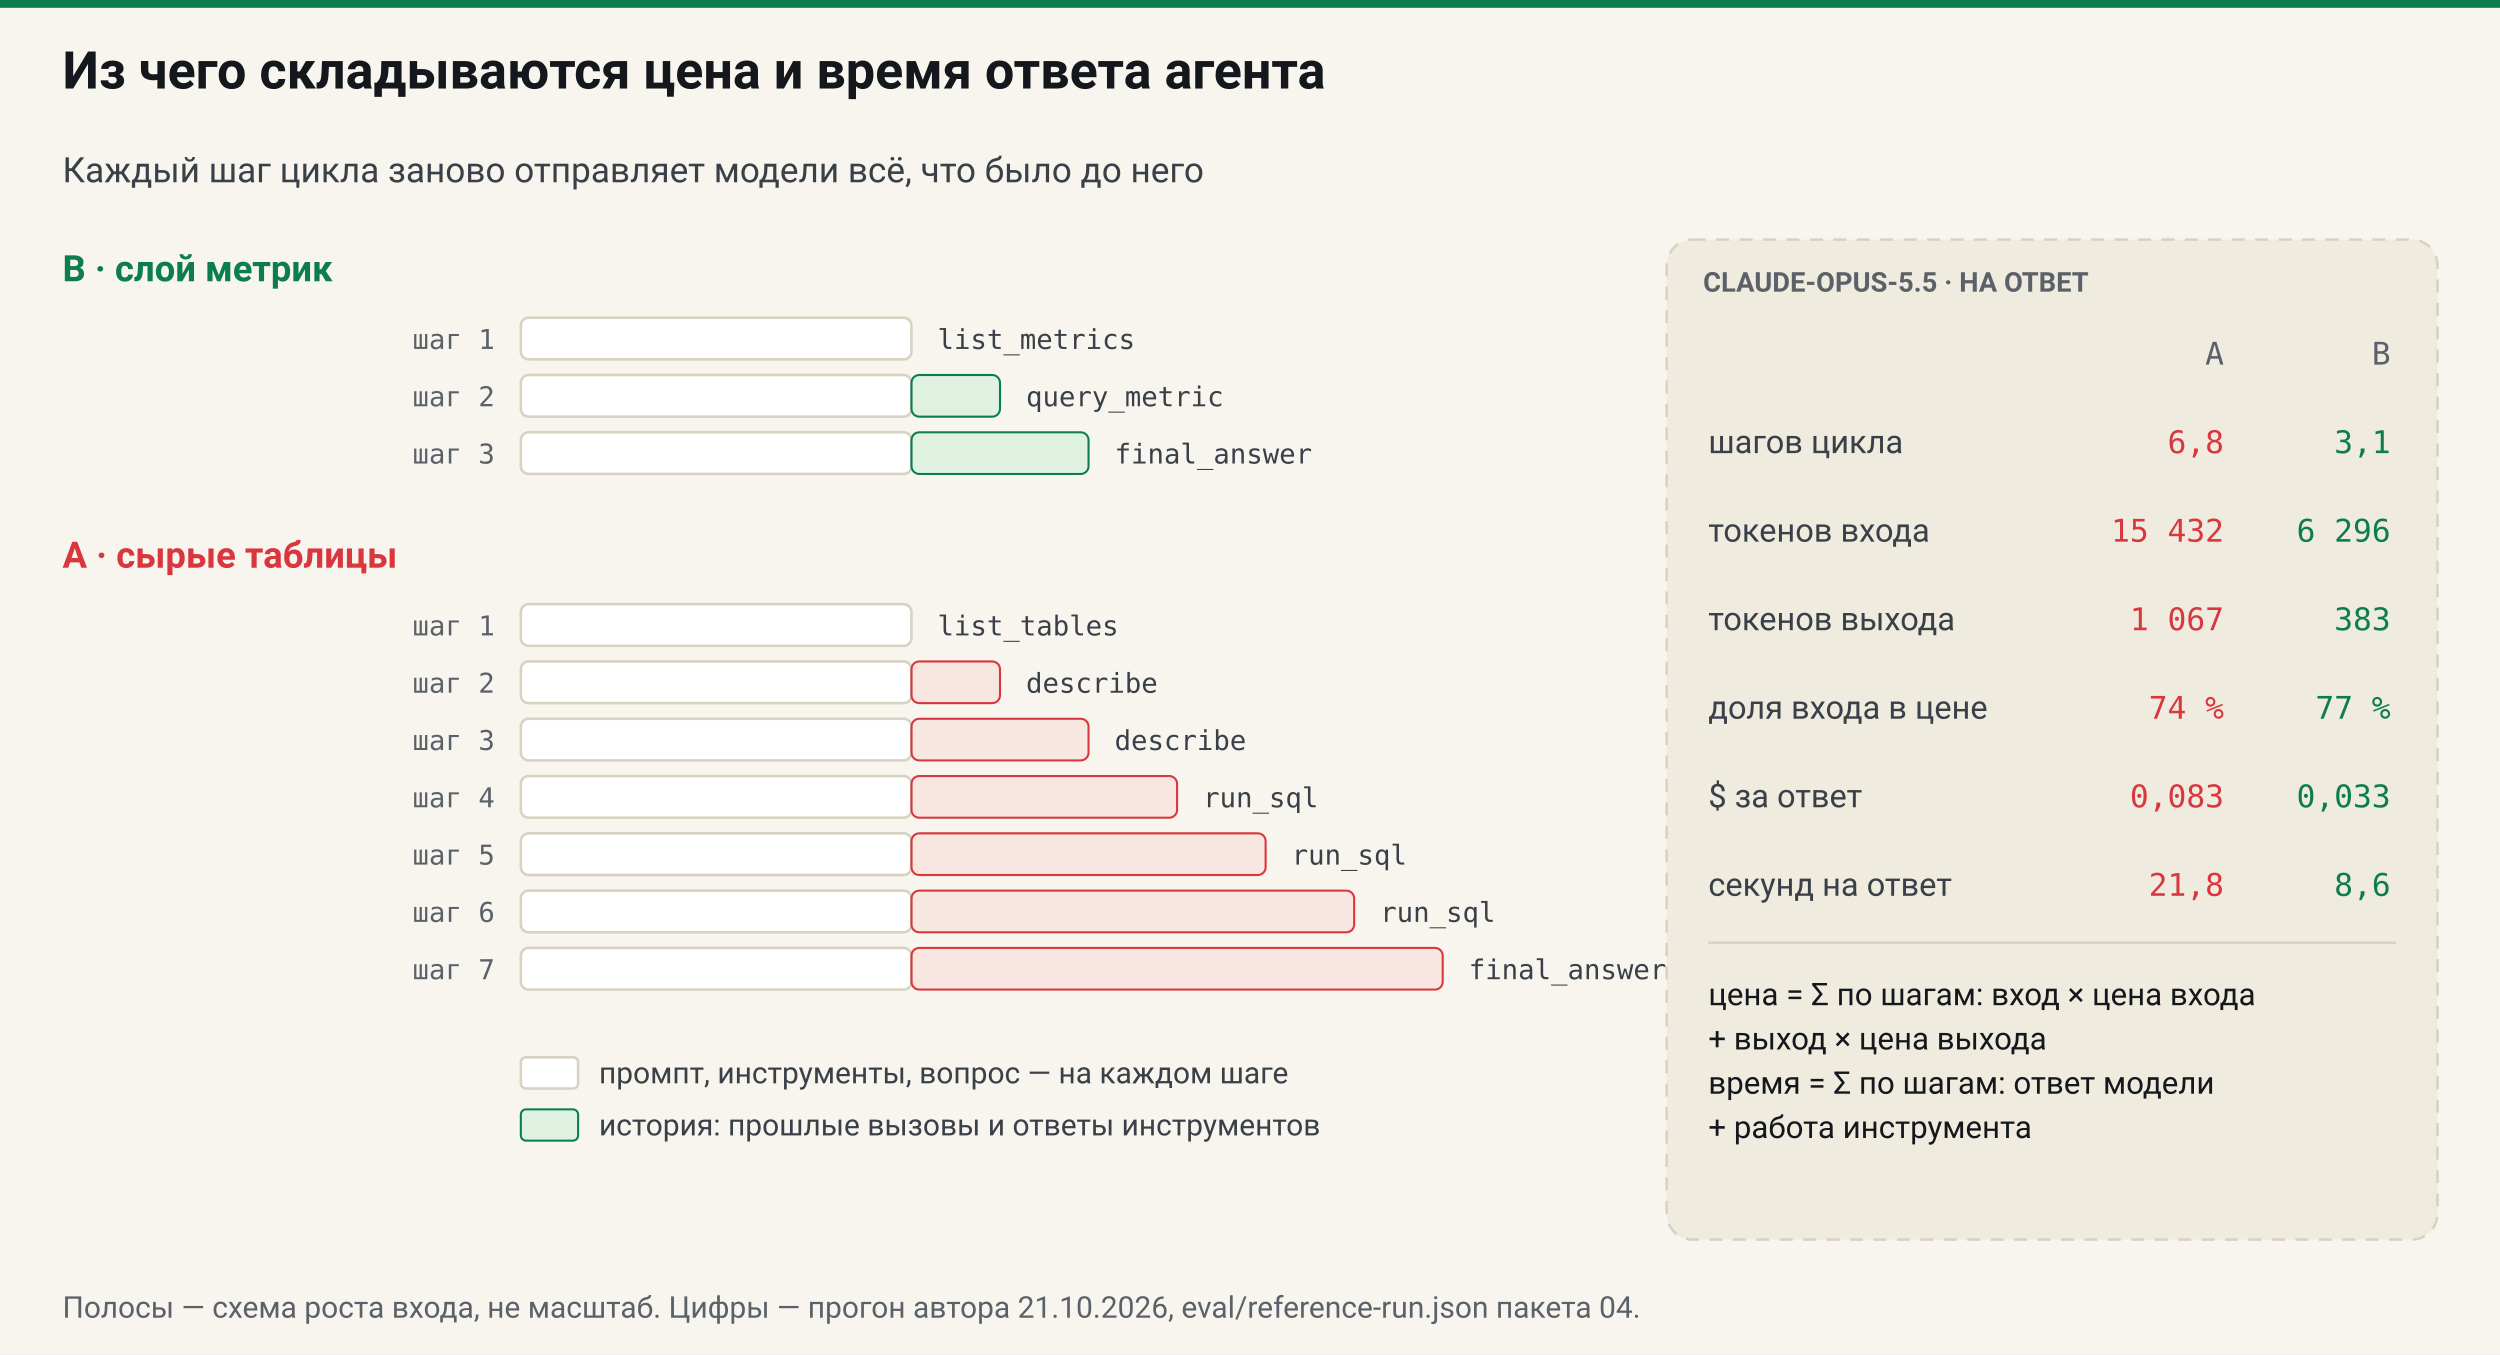
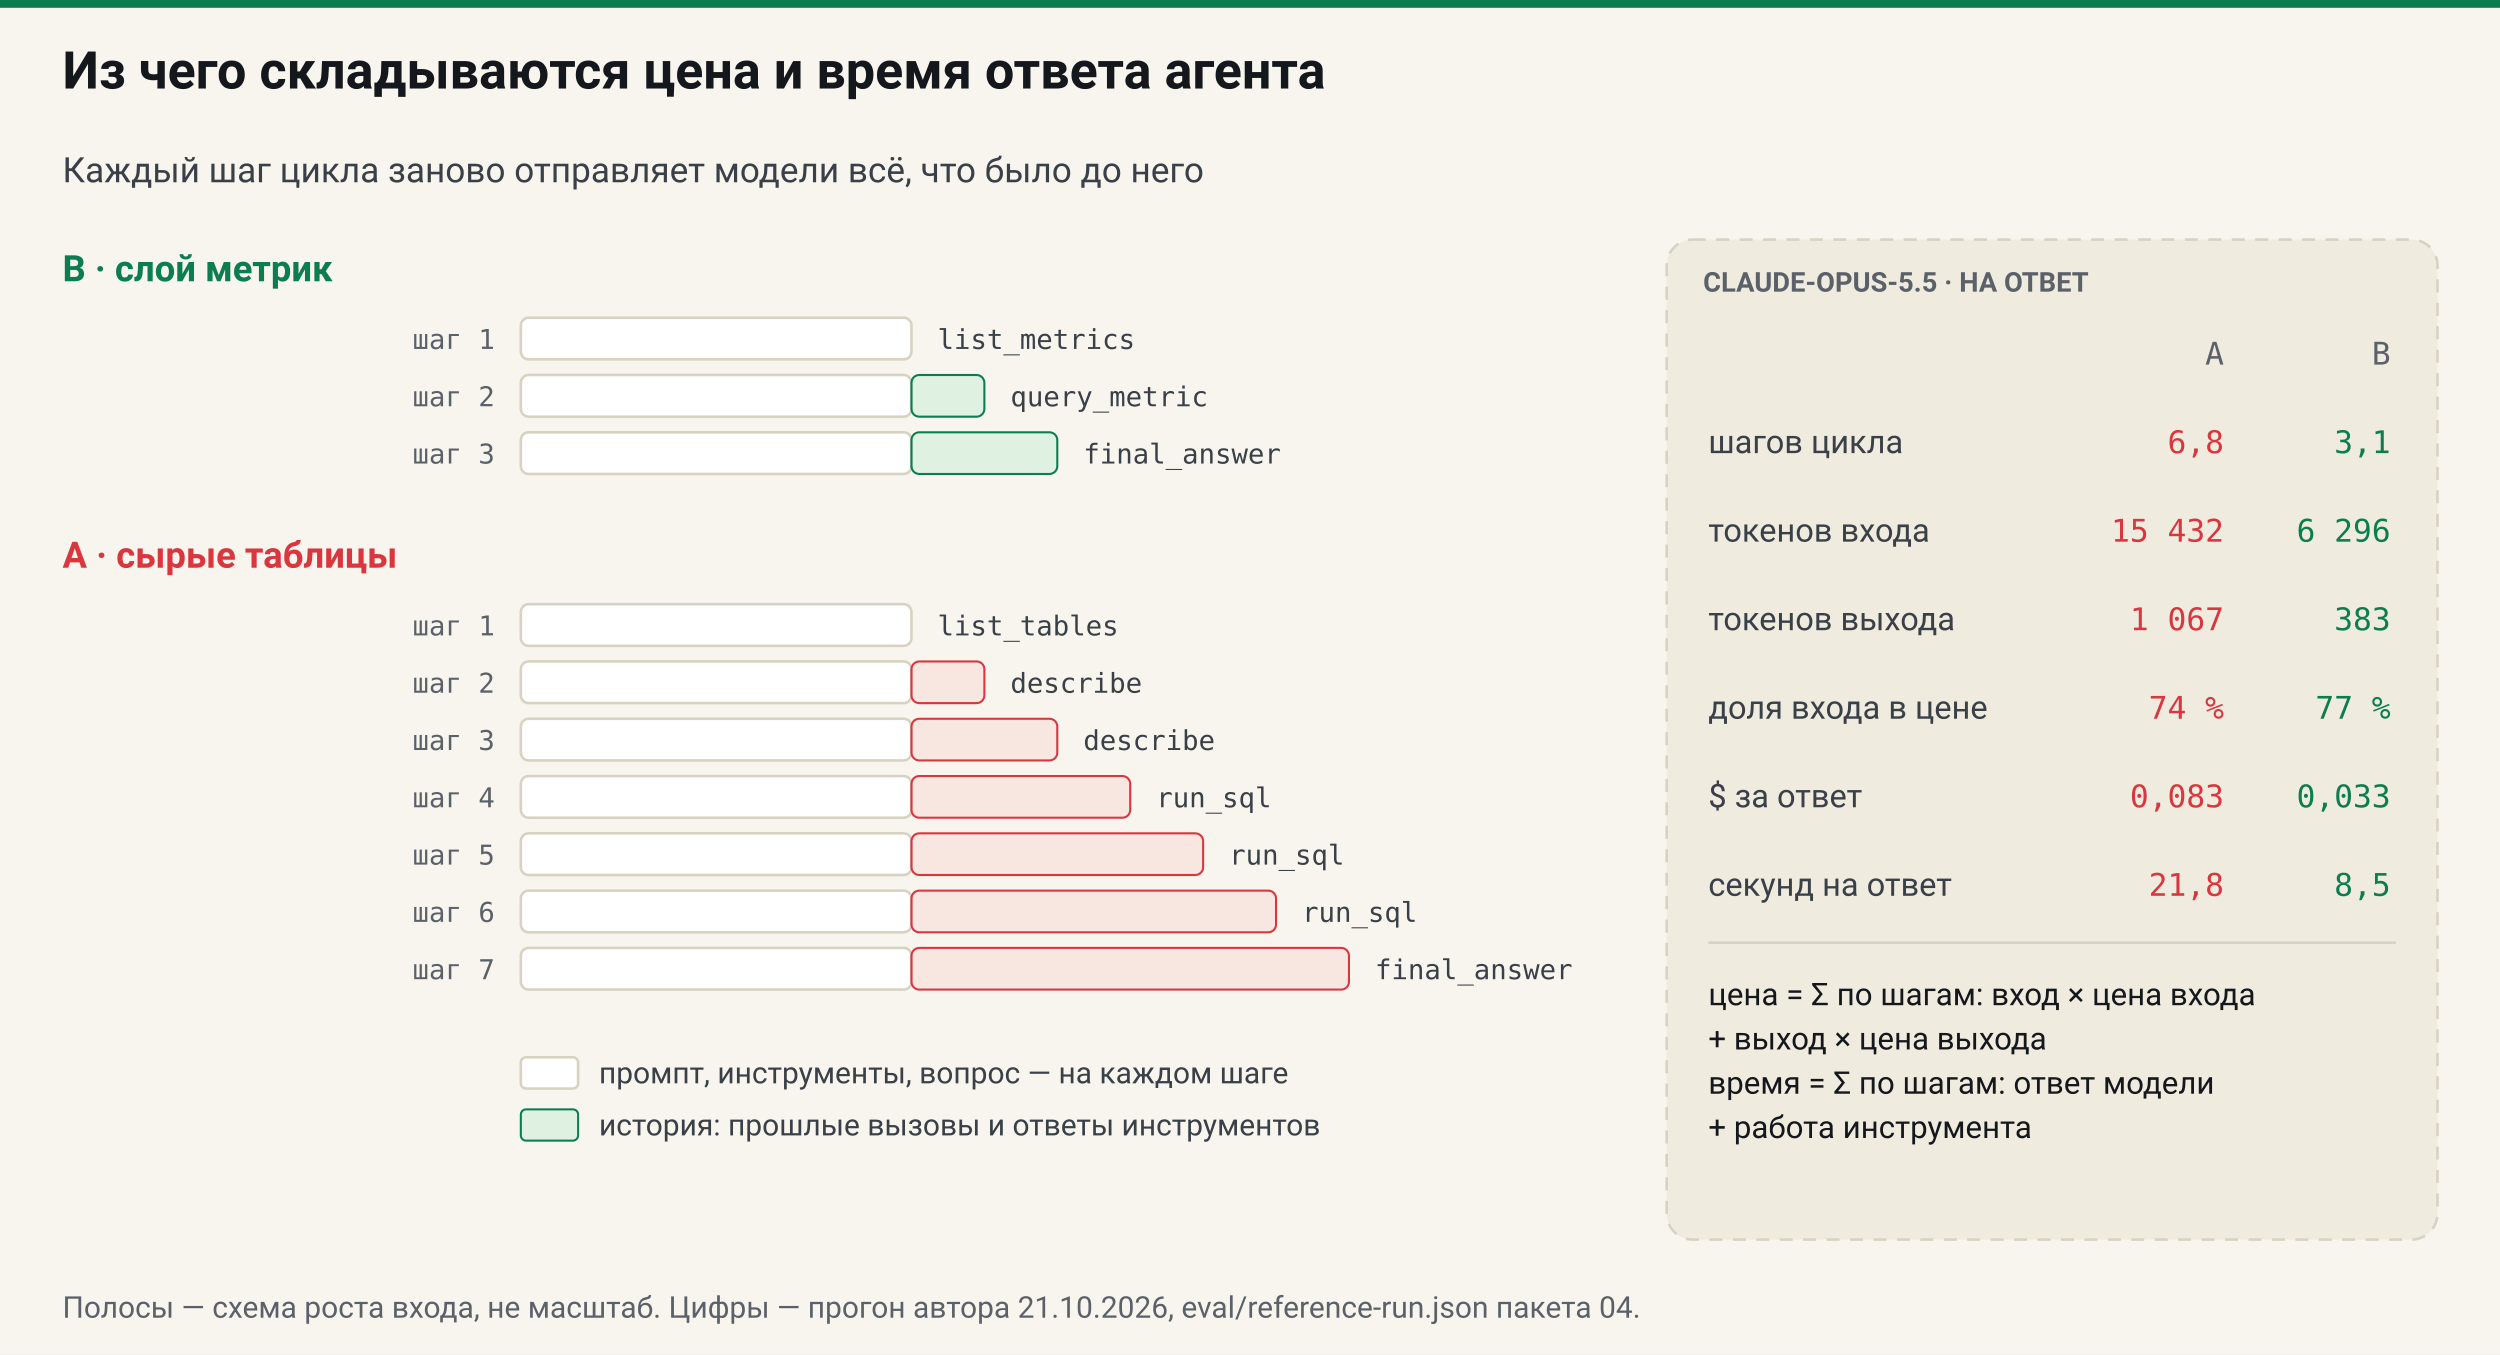
<svg xmlns="http://www.w3.org/2000/svg" viewBox="0 0 960 520" width="960" height="520" role="img" aria-label="Из чего складываются цена и время ответа агента">
  <defs>
    <marker id="h" viewBox="0 0 10 10" refX="9" refY="5" markerWidth="7" markerHeight="7" orient="auto-start-reverse">
      <path d="M0,1 L9,5 L0,9 z" fill="#3a4048" />
    </marker>
    <marker id="ha" viewBox="0 0 10 10" refX="9" refY="5" markerWidth="7" markerHeight="7" orient="auto-start-reverse">
      <path d="M0,1 L9,5 L0,9 z" fill="#0b7d4f" />
    </marker>
  </defs>
  <rect width="960" height="520" fill="#f7f5ee" />
  <rect x="0" y="0" width="960" height="3" fill="#0b7d4f" />
  <text x="24" y="34" font-family="Onest, 'Onest Variable', system-ui, -apple-system, 'Segoe UI', Roboto, sans-serif" font-size="20" font-weight="700" fill="#14181d">Из чего складываются цена и время ответа агента</text>
  <rect x="640" y="92" width="296" height="384" rx="10" fill="#efebdf" stroke="#d8d2c2" stroke-dasharray="5 4" />
  <rect x="200" y="122" width="150" height="16" rx="3" fill="#ffffff" stroke="#d8d2c2" />
  <rect x="200" y="144" width="150" height="16" rx="3" fill="#ffffff" stroke="#d8d2c2" />
-   <rect x="350" y="144" width="34" height="16" rx="3" fill="rgba(47,216,138,0.12)" stroke="#0b7d4f" stroke-width="0.8" />
+   <rect x="350" y="144" width="28" height="16" rx="3" fill="rgba(47,216,138,0.12)" stroke="#0b7d4f" stroke-width="0.8" />
  <rect x="200" y="166" width="150" height="16" rx="3" fill="#ffffff" stroke="#d8d2c2" />
-   <rect x="350" y="166" width="68" height="16" rx="3" fill="rgba(47,216,138,0.12)" stroke="#0b7d4f" stroke-width="0.8" />
+   <rect x="350" y="166" width="56" height="16" rx="3" fill="rgba(47,216,138,0.12)" stroke="#0b7d4f" stroke-width="0.8" />
  <rect x="200" y="232" width="150" height="16" rx="3" fill="#ffffff" stroke="#d8d2c2" />
  <rect x="200" y="254" width="150" height="16" rx="3" fill="#ffffff" stroke="#d8d2c2" />
-   <rect x="350" y="254" width="34" height="16" rx="3" fill="rgba(255,100,103,0.10)" stroke="#d9363e" stroke-width="0.8" />
+   <rect x="350" y="254" width="28" height="16" rx="3" fill="rgba(255,100,103,0.10)" stroke="#d9363e" stroke-width="0.8" />
  <rect x="200" y="276" width="150" height="16" rx="3" fill="#ffffff" stroke="#d8d2c2" />
-   <rect x="350" y="276" width="68" height="16" rx="3" fill="rgba(255,100,103,0.10)" stroke="#d9363e" stroke-width="0.8" />
+   <rect x="350" y="276" width="56" height="16" rx="3" fill="rgba(255,100,103,0.10)" stroke="#d9363e" stroke-width="0.8" />
  <rect x="200" y="298" width="150" height="16" rx="3" fill="#ffffff" stroke="#d8d2c2" />
-   <rect x="350" y="298" width="102" height="16" rx="3" fill="rgba(255,100,103,0.10)" stroke="#d9363e" stroke-width="0.8" />
+   <rect x="350" y="298" width="84" height="16" rx="3" fill="rgba(255,100,103,0.10)" stroke="#d9363e" stroke-width="0.8" />
  <rect x="200" y="320" width="150" height="16" rx="3" fill="#ffffff" stroke="#d8d2c2" />
-   <rect x="350" y="320" width="136" height="16" rx="3" fill="rgba(255,100,103,0.10)" stroke="#d9363e" stroke-width="0.8" />
+   <rect x="350" y="320" width="112" height="16" rx="3" fill="rgba(255,100,103,0.10)" stroke="#d9363e" stroke-width="0.8" />
  <rect x="200" y="342" width="150" height="16" rx="3" fill="#ffffff" stroke="#d8d2c2" />
-   <rect x="350" y="342" width="170" height="16" rx="3" fill="rgba(255,100,103,0.10)" stroke="#d9363e" stroke-width="0.8" />
+   <rect x="350" y="342" width="140" height="16" rx="3" fill="rgba(255,100,103,0.10)" stroke="#d9363e" stroke-width="0.8" />
  <rect x="200" y="364" width="150" height="16" rx="3" fill="#ffffff" stroke="#d8d2c2" />
-   <rect x="350" y="364" width="204" height="16" rx="3" fill="rgba(255,100,103,0.10)" stroke="#d9363e" stroke-width="0.8" />
+   <rect x="350" y="364" width="168" height="16" rx="3" fill="rgba(255,100,103,0.10)" stroke="#d9363e" stroke-width="0.8" />
  <rect x="200" y="406" width="22" height="12" rx="2" fill="#fff" stroke="#d8d2c2" />
  <rect x="200" y="426" width="22" height="12" rx="2" fill="rgba(47,216,138,0.12)" stroke="#0b7d4f" stroke-width="0.8" />
  <text x="654" y="112" font-family="Onest, 'Onest Variable', system-ui, -apple-system, 'Segoe UI', Roboto, sans-serif" font-size="10.5" font-weight="600" fill="#5b6169" text-anchor="start">CLAUDE-OPUS-5.5 · НА ОТВЕТ</text>
  <line x1="656" y1="362" x2="920" y2="362" stroke="#d8d2c2" />
  <text x="24" y="70" font-family="Onest, 'Onest Variable', system-ui, -apple-system, 'Segoe UI', Roboto, sans-serif" font-size="13.5" font-weight="400" fill="#3a4048" text-anchor="start">Каждый шаг цикла заново отправляет модели всё, что было до него</text>
  <text x="24" y="108" font-family="Onest, 'Onest Variable', system-ui, -apple-system, 'Segoe UI', Roboto, sans-serif" font-size="14" font-weight="600" fill="#0b7d4f" text-anchor="start">B · слой метрик</text>
  <text x="190" y="134" font-family="'JetBrains Mono', ui-monospace, 'SF Mono', Menlo, Consolas, monospace" font-size="10.5" font-weight="400" fill="#5b6169" text-anchor="end">шаг 1</text>
  <text x="360" y="134" font-family="'JetBrains Mono', ui-monospace, 'SF Mono', Menlo, Consolas, monospace" font-size="10.5" font-weight="400" fill="#3a4048" text-anchor="start">list_metrics</text>
  <text x="190" y="156" font-family="'JetBrains Mono', ui-monospace, 'SF Mono', Menlo, Consolas, monospace" font-size="10.5" font-weight="400" fill="#5b6169" text-anchor="end">шаг 2</text>
-   <text x="394" y="156" font-family="'JetBrains Mono', ui-monospace, 'SF Mono', Menlo, Consolas, monospace" font-size="10.5" font-weight="400" fill="#3a4048" text-anchor="start">query_metric</text>
+   <text x="388" y="156" font-family="'JetBrains Mono', ui-monospace, 'SF Mono', Menlo, Consolas, monospace" font-size="10.5" font-weight="400" fill="#3a4048" text-anchor="start">query_metric</text>
  <text x="190" y="178" font-family="'JetBrains Mono', ui-monospace, 'SF Mono', Menlo, Consolas, monospace" font-size="10.5" font-weight="400" fill="#5b6169" text-anchor="end">шаг 3</text>
-   <text x="428" y="178" font-family="'JetBrains Mono', ui-monospace, 'SF Mono', Menlo, Consolas, monospace" font-size="10.5" font-weight="400" fill="#3a4048" text-anchor="start">final_answer</text>
+   <text x="416" y="178" font-family="'JetBrains Mono', ui-monospace, 'SF Mono', Menlo, Consolas, monospace" font-size="10.5" font-weight="400" fill="#3a4048" text-anchor="start">final_answer</text>
  <text x="24" y="218" font-family="Onest, 'Onest Variable', system-ui, -apple-system, 'Segoe UI', Roboto, sans-serif" font-size="14" font-weight="600" fill="#d9363e" text-anchor="start">A · сырые таблицы</text>
  <text x="190" y="244" font-family="'JetBrains Mono', ui-monospace, 'SF Mono', Menlo, Consolas, monospace" font-size="10.5" font-weight="400" fill="#5b6169" text-anchor="end">шаг 1</text>
  <text x="360" y="244" font-family="'JetBrains Mono', ui-monospace, 'SF Mono', Menlo, Consolas, monospace" font-size="10.5" font-weight="400" fill="#3a4048" text-anchor="start">list_tables</text>
  <text x="190" y="266" font-family="'JetBrains Mono', ui-monospace, 'SF Mono', Menlo, Consolas, monospace" font-size="10.5" font-weight="400" fill="#5b6169" text-anchor="end">шаг 2</text>
-   <text x="394" y="266" font-family="'JetBrains Mono', ui-monospace, 'SF Mono', Menlo, Consolas, monospace" font-size="10.5" font-weight="400" fill="#3a4048" text-anchor="start">describe</text>
+   <text x="388" y="266" font-family="'JetBrains Mono', ui-monospace, 'SF Mono', Menlo, Consolas, monospace" font-size="10.5" font-weight="400" fill="#3a4048" text-anchor="start">describe</text>
  <text x="190" y="288" font-family="'JetBrains Mono', ui-monospace, 'SF Mono', Menlo, Consolas, monospace" font-size="10.5" font-weight="400" fill="#5b6169" text-anchor="end">шаг 3</text>
-   <text x="428" y="288" font-family="'JetBrains Mono', ui-monospace, 'SF Mono', Menlo, Consolas, monospace" font-size="10.5" font-weight="400" fill="#3a4048" text-anchor="start">describe</text>
+   <text x="416" y="288" font-family="'JetBrains Mono', ui-monospace, 'SF Mono', Menlo, Consolas, monospace" font-size="10.5" font-weight="400" fill="#3a4048" text-anchor="start">describe</text>
  <text x="190" y="310" font-family="'JetBrains Mono', ui-monospace, 'SF Mono', Menlo, Consolas, monospace" font-size="10.5" font-weight="400" fill="#5b6169" text-anchor="end">шаг 4</text>
-   <text x="462" y="310" font-family="'JetBrains Mono', ui-monospace, 'SF Mono', Menlo, Consolas, monospace" font-size="10.5" font-weight="400" fill="#3a4048" text-anchor="start">run_sql</text>
+   <text x="444" y="310" font-family="'JetBrains Mono', ui-monospace, 'SF Mono', Menlo, Consolas, monospace" font-size="10.5" font-weight="400" fill="#3a4048" text-anchor="start">run_sql</text>
  <text x="190" y="332" font-family="'JetBrains Mono', ui-monospace, 'SF Mono', Menlo, Consolas, monospace" font-size="10.5" font-weight="400" fill="#5b6169" text-anchor="end">шаг 5</text>
-   <text x="496" y="332" font-family="'JetBrains Mono', ui-monospace, 'SF Mono', Menlo, Consolas, monospace" font-size="10.5" font-weight="400" fill="#3a4048" text-anchor="start">run_sql</text>
+   <text x="472" y="332" font-family="'JetBrains Mono', ui-monospace, 'SF Mono', Menlo, Consolas, monospace" font-size="10.5" font-weight="400" fill="#3a4048" text-anchor="start">run_sql</text>
  <text x="190" y="354" font-family="'JetBrains Mono', ui-monospace, 'SF Mono', Menlo, Consolas, monospace" font-size="10.5" font-weight="400" fill="#5b6169" text-anchor="end">шаг 6</text>
-   <text x="530" y="354" font-family="'JetBrains Mono', ui-monospace, 'SF Mono', Menlo, Consolas, monospace" font-size="10.5" font-weight="400" fill="#3a4048" text-anchor="start">run_sql</text>
+   <text x="500" y="354" font-family="'JetBrains Mono', ui-monospace, 'SF Mono', Menlo, Consolas, monospace" font-size="10.5" font-weight="400" fill="#3a4048" text-anchor="start">run_sql</text>
  <text x="190" y="376" font-family="'JetBrains Mono', ui-monospace, 'SF Mono', Menlo, Consolas, monospace" font-size="10.5" font-weight="400" fill="#5b6169" text-anchor="end">шаг 7</text>
-   <text x="564" y="376" font-family="'JetBrains Mono', ui-monospace, 'SF Mono', Menlo, Consolas, monospace" font-size="10.5" font-weight="400" fill="#3a4048" text-anchor="start">final_answer</text>
+   <text x="528" y="376" font-family="'JetBrains Mono', ui-monospace, 'SF Mono', Menlo, Consolas, monospace" font-size="10.5" font-weight="400" fill="#3a4048" text-anchor="start">final_answer</text>
  <text x="230" y="416" font-family="Onest, 'Onest Variable', system-ui, -apple-system, 'Segoe UI', Roboto, sans-serif" font-size="11.5" font-weight="400" fill="#3a4048" text-anchor="start">промпт, инструменты, вопрос — на каждом шаге</text>
  <text x="230" y="436" font-family="Onest, 'Onest Variable', system-ui, -apple-system, 'Segoe UI', Roboto, sans-serif" font-size="11.5" font-weight="400" fill="#3a4048" text-anchor="start">история: прошлые вызовы и ответы инструментов</text>
  <text x="656" y="140" font-family="Onest, 'Onest Variable', system-ui, -apple-system, 'Segoe UI', Roboto, sans-serif" font-size="12.5" font-weight="400" fill="#3a4048" text-anchor="start" />
  <text x="854" y="140" font-family="'JetBrains Mono', ui-monospace, 'SF Mono', Menlo, Consolas, monospace" font-size="12" font-weight="400" fill="#5b6169" text-anchor="end">A</text>
  <text x="918" y="140" font-family="'JetBrains Mono', ui-monospace, 'SF Mono', Menlo, Consolas, monospace" font-size="12" font-weight="400" fill="#5b6169" text-anchor="end">B</text>
  <text x="656" y="174" font-family="Onest, 'Onest Variable', system-ui, -apple-system, 'Segoe UI', Roboto, sans-serif" font-size="12.5" font-weight="400" fill="#3a4048" text-anchor="start">шагов цикла</text>
  <text x="854" y="174" font-family="'JetBrains Mono', ui-monospace, 'SF Mono', Menlo, Consolas, monospace" font-size="12" font-weight="400" fill="#d9363e" text-anchor="end">6,8</text>
  <text x="918" y="174" font-family="'JetBrains Mono', ui-monospace, 'SF Mono', Menlo, Consolas, monospace" font-size="12" font-weight="400" fill="#0b7d4f" text-anchor="end">3,1</text>
  <text x="656" y="208" font-family="Onest, 'Onest Variable', system-ui, -apple-system, 'Segoe UI', Roboto, sans-serif" font-size="12.5" font-weight="400" fill="#3a4048" text-anchor="start">токенов входа</text>
  <text x="854" y="208" font-family="'JetBrains Mono', ui-monospace, 'SF Mono', Menlo, Consolas, monospace" font-size="12" font-weight="400" fill="#d9363e" text-anchor="end">15 432</text>
  <text x="918" y="208" font-family="'JetBrains Mono', ui-monospace, 'SF Mono', Menlo, Consolas, monospace" font-size="12" font-weight="400" fill="#0b7d4f" text-anchor="end">6 296</text>
  <text x="656" y="242" font-family="Onest, 'Onest Variable', system-ui, -apple-system, 'Segoe UI', Roboto, sans-serif" font-size="12.5" font-weight="400" fill="#3a4048" text-anchor="start">токенов выхода</text>
  <text x="854" y="242" font-family="'JetBrains Mono', ui-monospace, 'SF Mono', Menlo, Consolas, monospace" font-size="12" font-weight="400" fill="#d9363e" text-anchor="end">1 067</text>
  <text x="918" y="242" font-family="'JetBrains Mono', ui-monospace, 'SF Mono', Menlo, Consolas, monospace" font-size="12" font-weight="400" fill="#0b7d4f" text-anchor="end">383</text>
  <text x="656" y="276" font-family="Onest, 'Onest Variable', system-ui, -apple-system, 'Segoe UI', Roboto, sans-serif" font-size="12.5" font-weight="400" fill="#3a4048" text-anchor="start">доля входа в цене</text>
  <text x="854" y="276" font-family="'JetBrains Mono', ui-monospace, 'SF Mono', Menlo, Consolas, monospace" font-size="12" font-weight="400" fill="#d9363e" text-anchor="end">74 %</text>
  <text x="918" y="276" font-family="'JetBrains Mono', ui-monospace, 'SF Mono', Menlo, Consolas, monospace" font-size="12" font-weight="400" fill="#0b7d4f" text-anchor="end">77 %</text>
  <text x="656" y="310" font-family="Onest, 'Onest Variable', system-ui, -apple-system, 'Segoe UI', Roboto, sans-serif" font-size="12.5" font-weight="400" fill="#3a4048" text-anchor="start">$ за ответ</text>
  <text x="854" y="310" font-family="'JetBrains Mono', ui-monospace, 'SF Mono', Menlo, Consolas, monospace" font-size="12" font-weight="400" fill="#d9363e" text-anchor="end">0,083</text>
  <text x="918" y="310" font-family="'JetBrains Mono', ui-monospace, 'SF Mono', Menlo, Consolas, monospace" font-size="12" font-weight="400" fill="#0b7d4f" text-anchor="end">0,033</text>
  <text x="656" y="344" font-family="Onest, 'Onest Variable', system-ui, -apple-system, 'Segoe UI', Roboto, sans-serif" font-size="12.5" font-weight="400" fill="#3a4048" text-anchor="start">секунд на ответ</text>
  <text x="854" y="344" font-family="'JetBrains Mono', ui-monospace, 'SF Mono', Menlo, Consolas, monospace" font-size="12" font-weight="400" fill="#d9363e" text-anchor="end">21,8</text>
-   <text x="918" y="344" font-family="'JetBrains Mono', ui-monospace, 'SF Mono', Menlo, Consolas, monospace" font-size="12" font-weight="400" fill="#0b7d4f" text-anchor="end">8,6</text>
+   <text x="918" y="344" font-family="'JetBrains Mono', ui-monospace, 'SF Mono', Menlo, Consolas, monospace" font-size="12" font-weight="400" fill="#0b7d4f" text-anchor="end">8,5</text>
  <text x="656" y="386" font-family="Onest, 'Onest Variable', system-ui, -apple-system, 'Segoe UI', Roboto, sans-serif" font-size="12" font-weight="400" fill="#14181d" text-anchor="start">цена = Σ по шагам: вход × цена входа</text>
  <text x="656" y="403" font-family="Onest, 'Onest Variable', system-ui, -apple-system, 'Segoe UI', Roboto, sans-serif" font-size="12" font-weight="400" fill="#14181d" text-anchor="start">        + выход × цена выхода</text>
  <text x="656" y="420" font-family="Onest, 'Onest Variable', system-ui, -apple-system, 'Segoe UI', Roboto, sans-serif" font-size="12" font-weight="400" fill="#14181d" text-anchor="start">время = Σ по шагам: ответ модели</text>
  <text x="656" y="437" font-family="Onest, 'Onest Variable', system-ui, -apple-system, 'Segoe UI', Roboto, sans-serif" font-size="12" font-weight="400" fill="#14181d" text-anchor="start">        + работа инструмента</text>
  <text x="24" y="506" font-family="Onest, 'Onest Variable', system-ui, -apple-system, 'Segoe UI', Roboto, sans-serif" font-size="11.5" font-weight="400" fill="#5b6169" text-anchor="start">Полосы — схема роста входа, не масштаб. Цифры — прогон автора 21.10.2026, eval/reference-run.json пакета 04.</text>
</svg>
